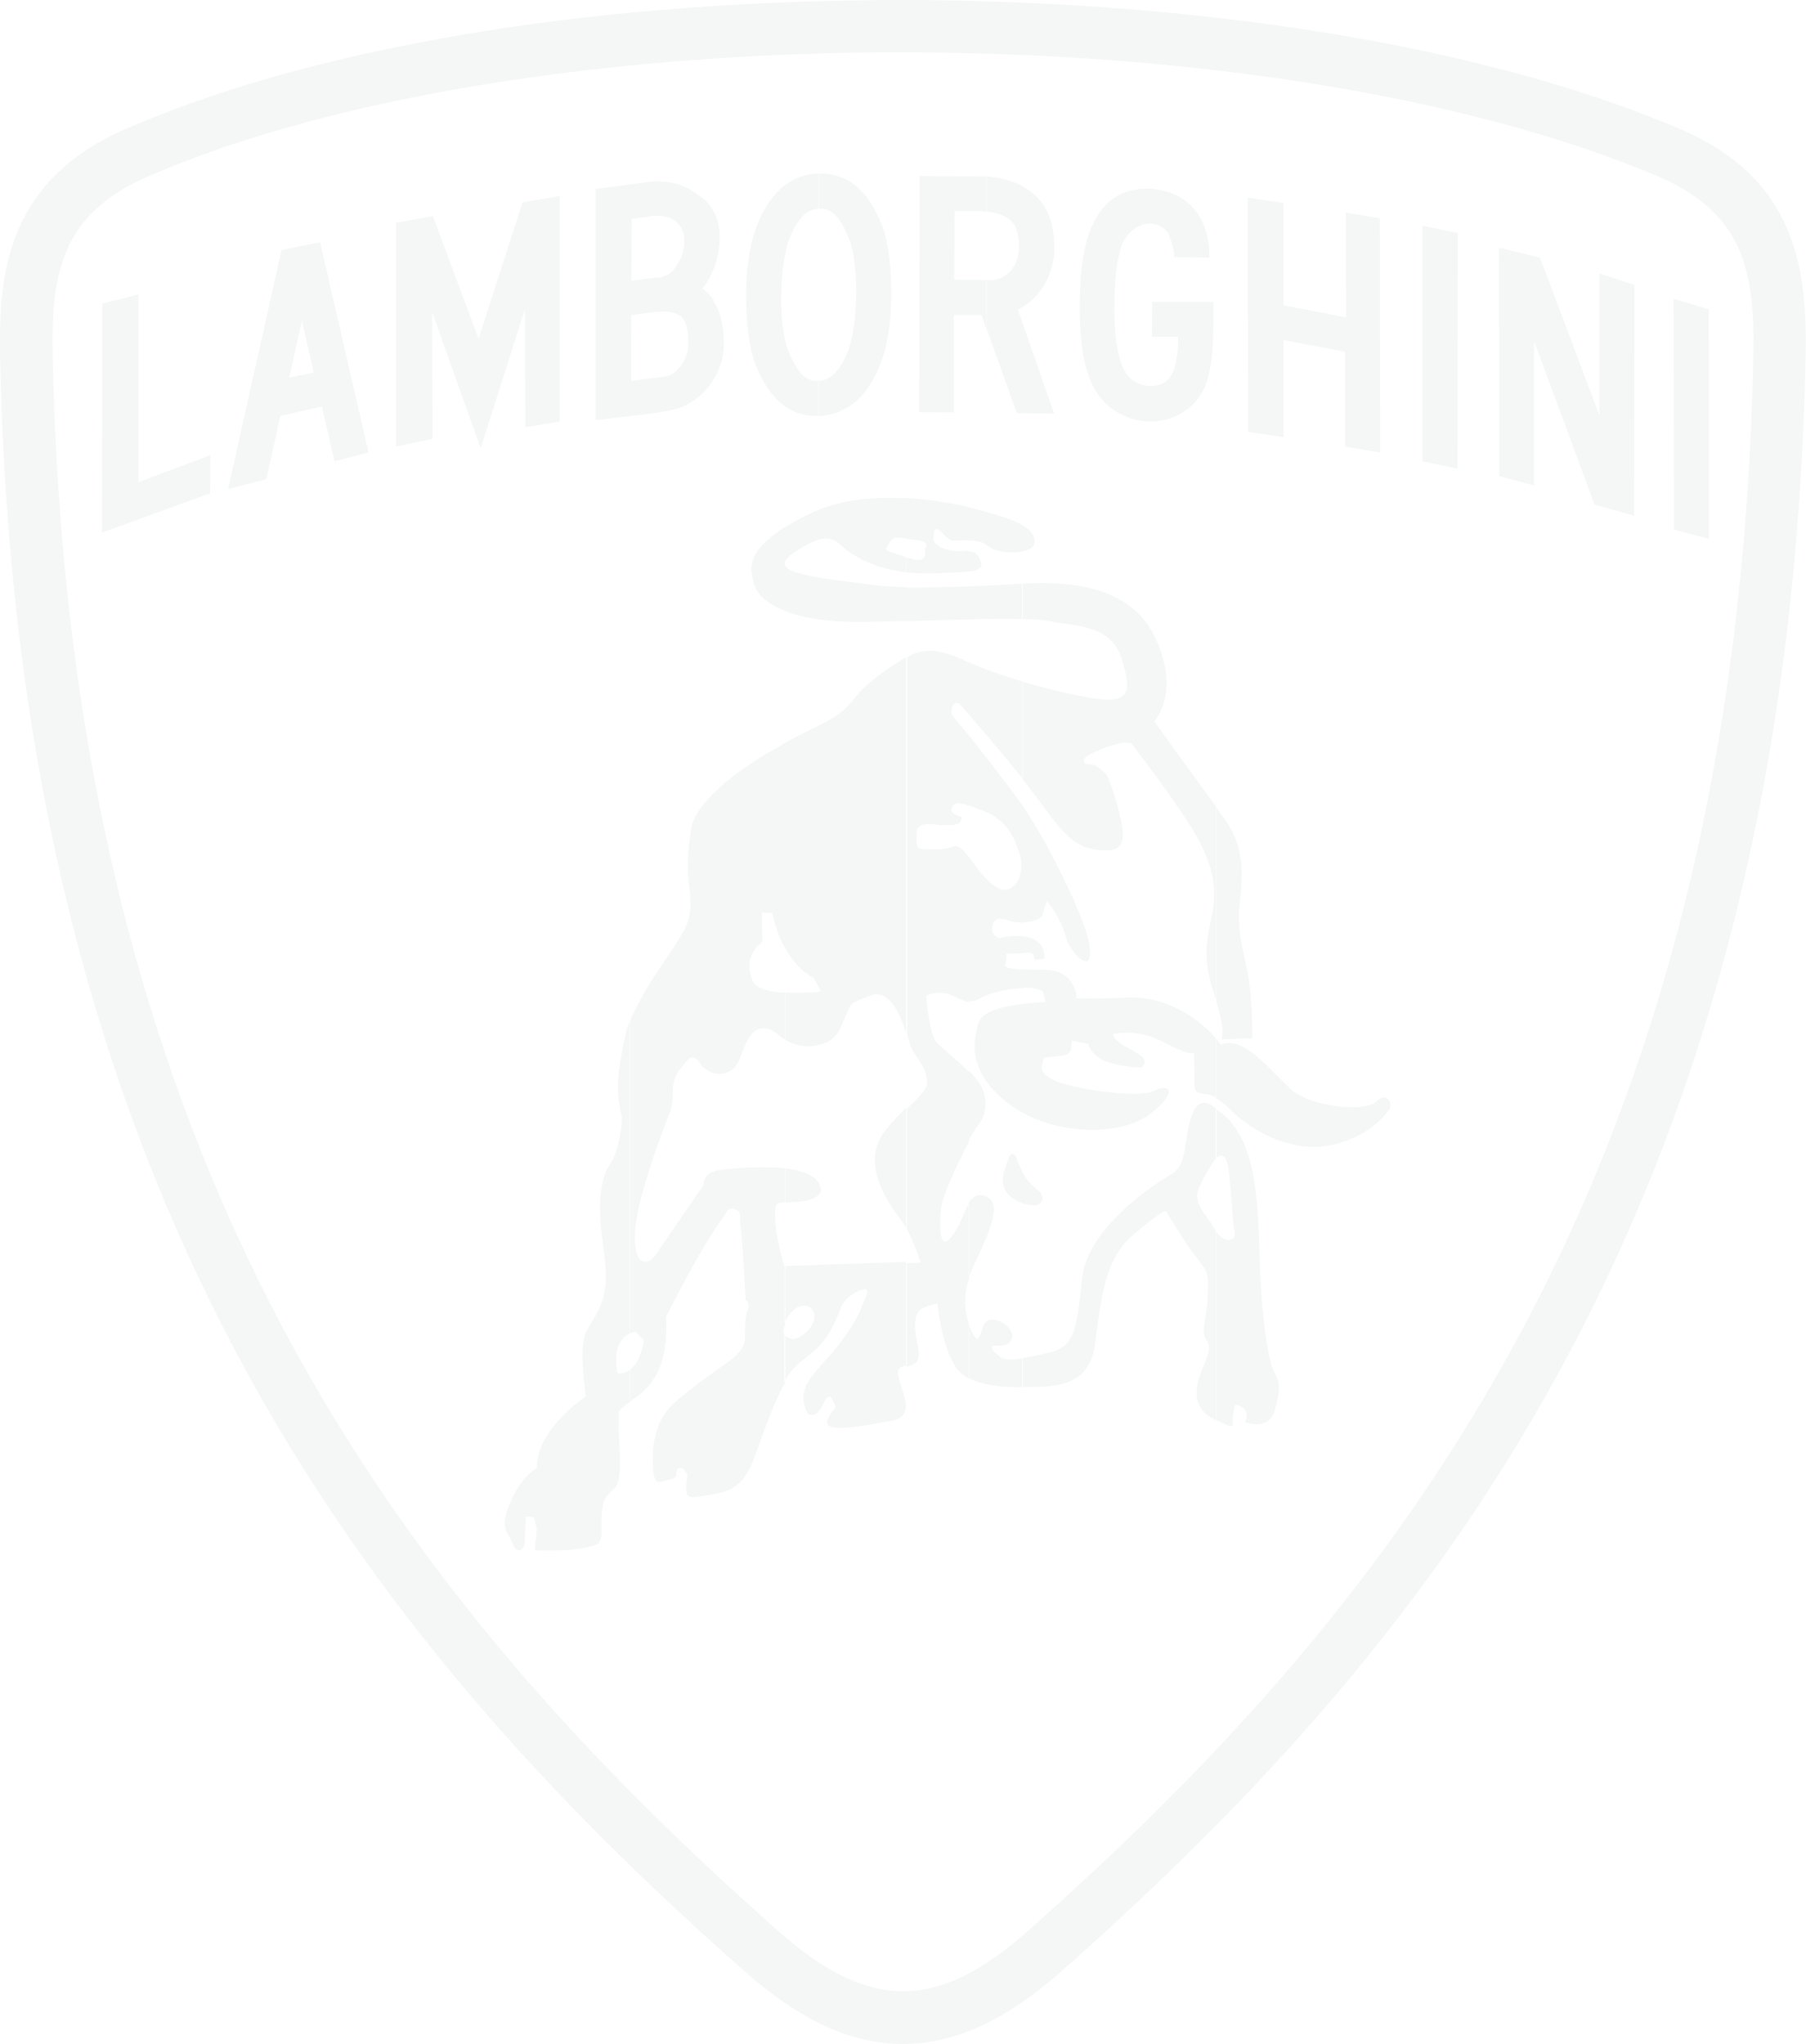
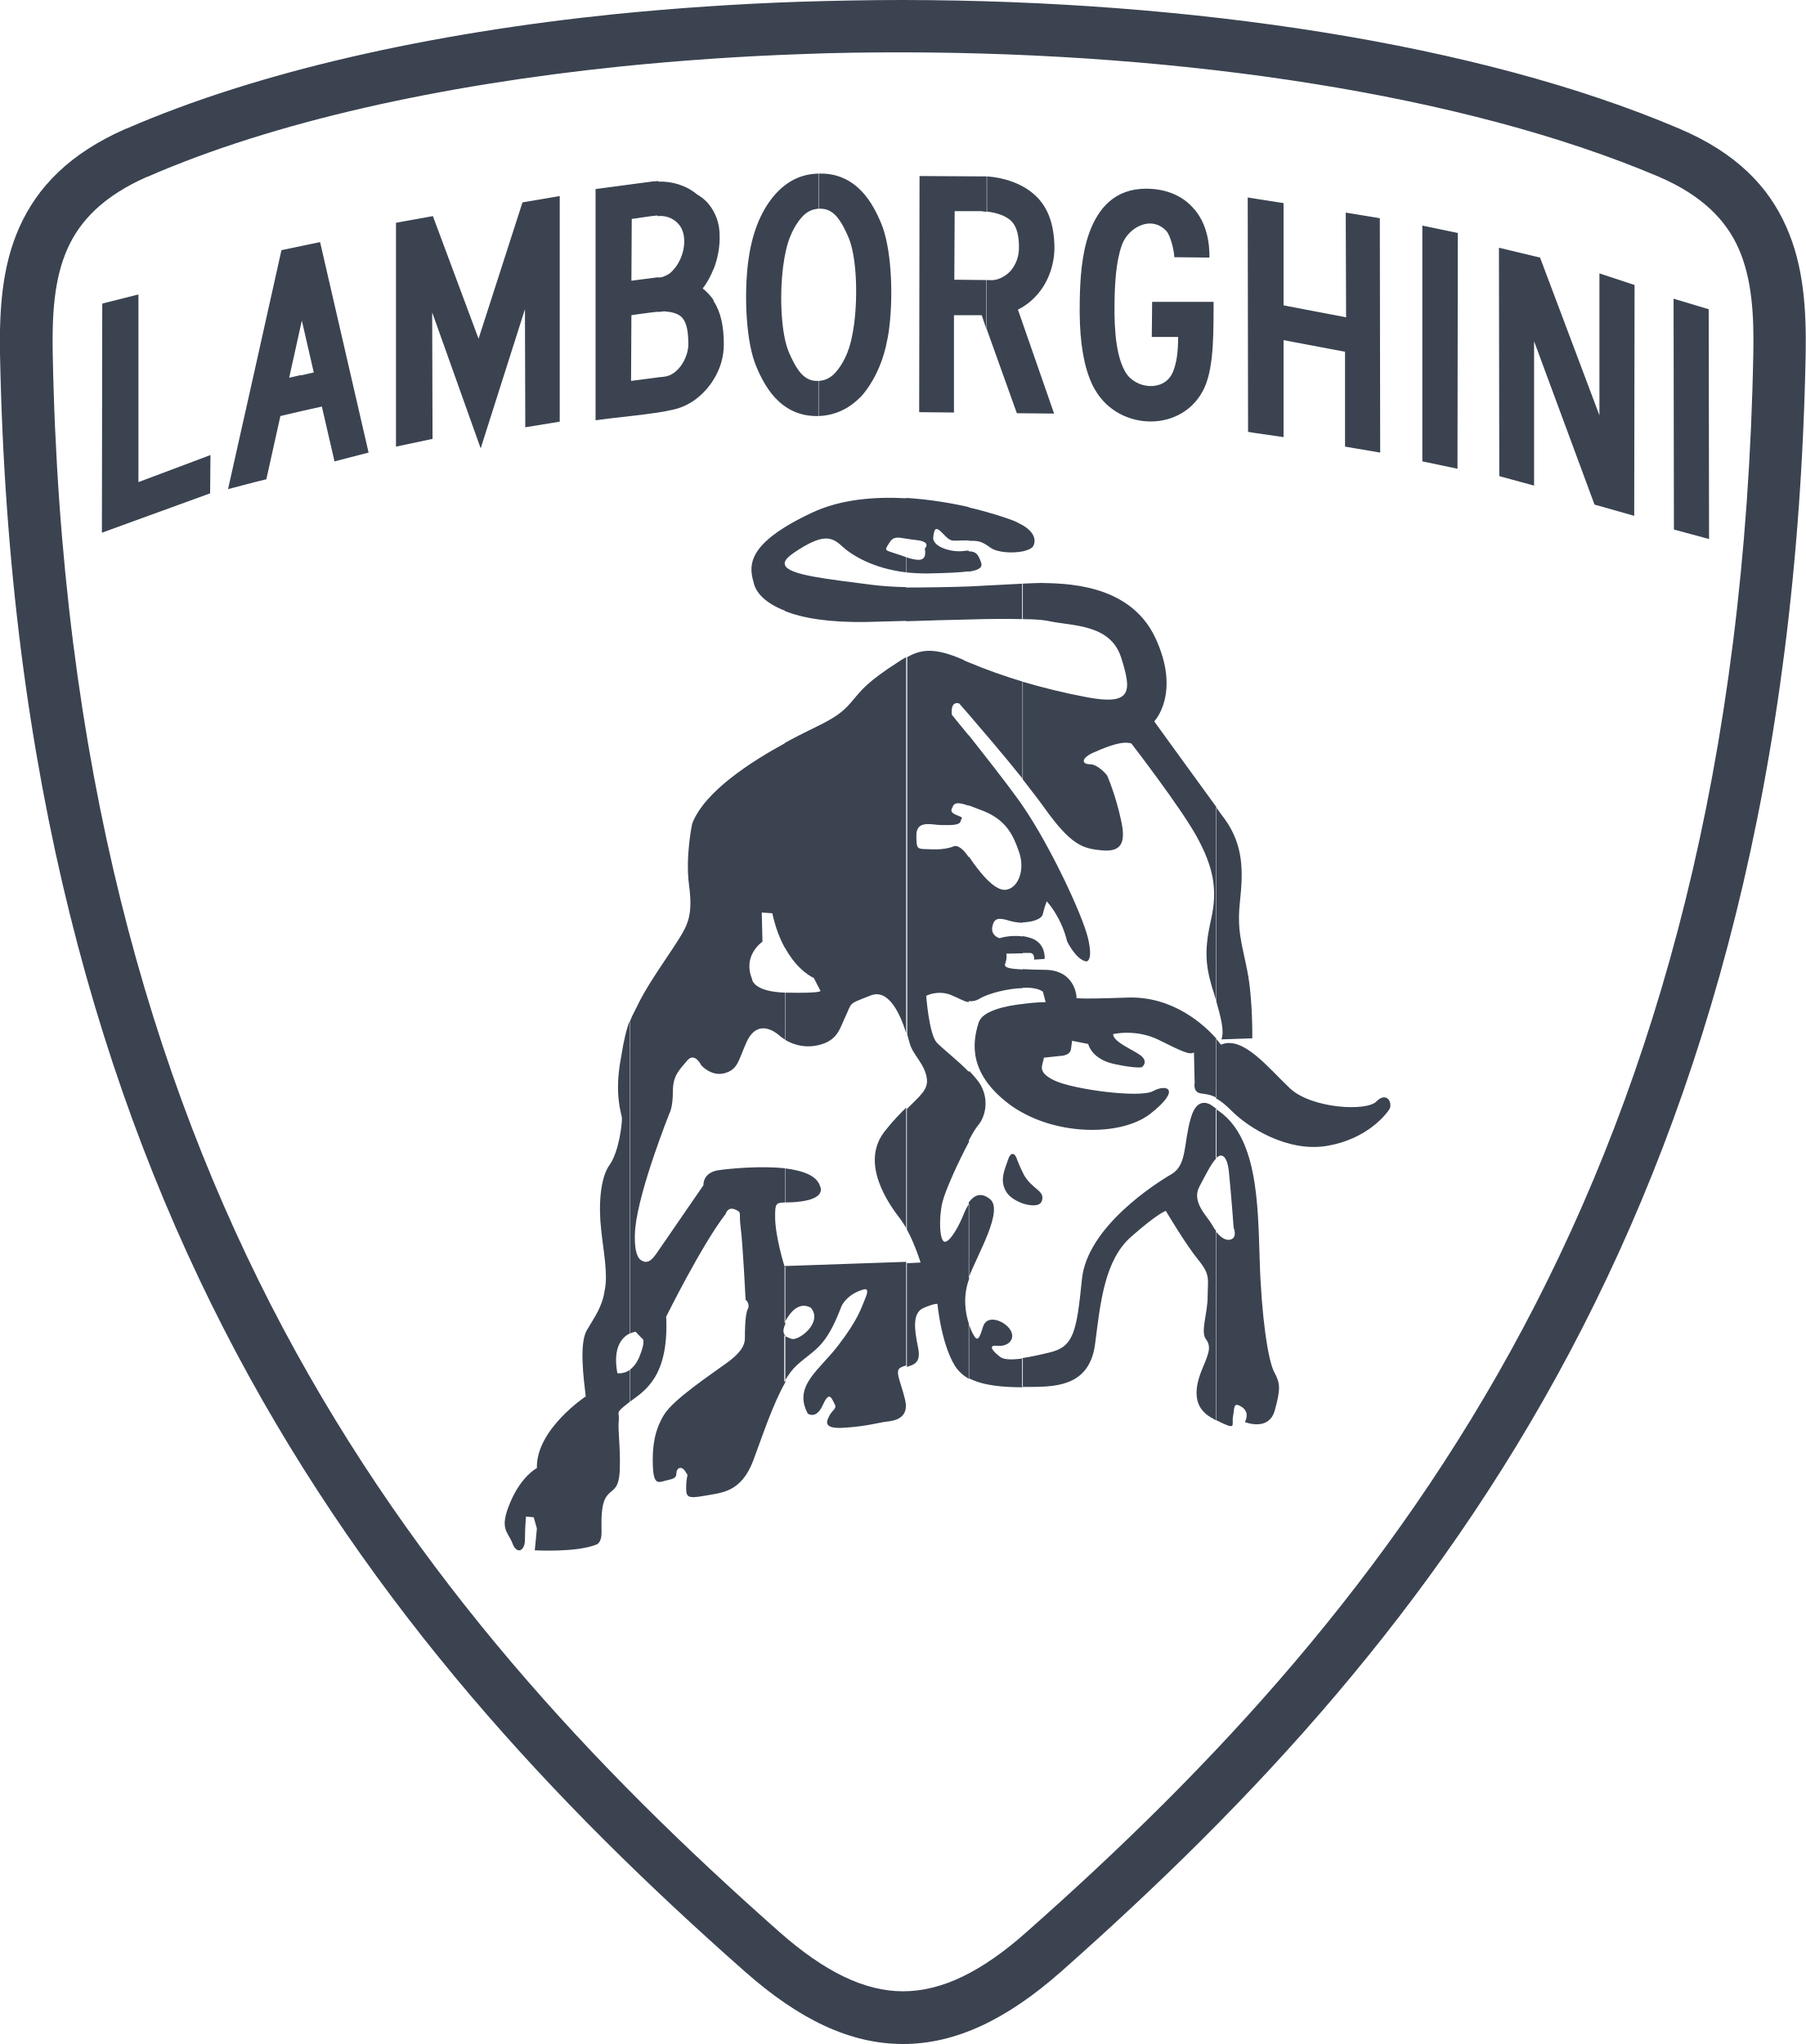
<svg xmlns="http://www.w3.org/2000/svg" version="1.1" id="Layer_1" x="0px" y="0px" viewBox="0 0 513.9 581.7" style="enable-background:new 0 0 513.9 581.7;" xml:space="preserve">
  <style type="text/css">
- 	.st0{fill:#F5F7F7;}
- 	.st1{fill-rule:evenodd;clip-rule:evenodd;fill:#F5F7F7;}
+ 	.st0{fill:#3b4351;}
+ 	.st1{fill-rule:evenodd;clip-rule:evenodd;fill:#3b4351;}
</style>
  <path class="st0" d="M357,123.2V56.5l8.3,1.3l0,29.1l17.8,3.4L383,60.5l9.7,1.6l0.1,66.7l-10-1.7l0-27l-17.5-3.3l0,27.6L357,123.2  L357,123.2z M414.9,66.3l-0.1,67.1l-10-2.1l0-67.1L414.9,66.3L414.9,66.3z M426.7,135.5l-0.1-65l11.7,2.8l16.9,44.9l0-40.4l10,3.3  l-0.1,65.7l-11.3-3.2l-17.2-46.5l0,41.1L426.7,135.5L426.7,135.5z M486.3,88l0.1,65.4l-10-2.7L476.3,85L486.3,88z M357,56.5v66.7  l-1.8-0.3l-0.1-66.7L357,56.5L357,56.5z M310,107.4V66.3c2.6-7.2,7.4-12.6,16.2-12.6c5,0,9.9,1.6,13.3,5.4c2.9,3.1,4.5,7.5,4.7,12.8  c0,0,0,1.3,0,1.4l-10-0.1c0-1.8-1.1-6.2-2.2-7.4c-4.3-4.7-10.9-1.1-12.7,3.9c-1.7,4.7-2,10.9-2.1,15.9c-0.2,9.8,0.8,16.4,3.1,20.3  c2.8,4.8,10.9,5.7,13.4,0.2c1.2-2.6,1.6-6.2,1.6-10.2l-7.5,0l0.1-10l17.5,0c-0.1,7.2,0.3,18-2.6,24.4c-5.9,12.9-24.2,12.6-31.1,0.7  C311,109.9,310.5,108.7,310,107.4L310,107.4z M310,66.3v41.1c-2-5.3-2.9-12.5-2.7-21.9C307.4,79.6,307.8,72.4,310,66.3L310,66.3  L310,66.3z M280.8,93.6V79.7l0.8,0c2.2,0.3,4.7-1.1,6.1-2.7c1.5-1.8,2.3-4.1,2.3-6.5c0-2.6-0.3-5.9-2.4-7.8  c-1.5-1.3-3.7-2.1-6.7-2.5V50.2c4.7,0.3,10,2,13.5,5.2c3.7,3.3,5.6,8.1,5.7,15c0,4.7-1.6,9.5-4.6,13.1c-1.6,1.9-3.5,3.5-5.8,4.6  l10.3,29.6l-10.6-0.1L280.8,93.6z M280.8,50.2v10.1c-0.5-0.1-1-0.1-1.6-0.2l-7.5,0l-0.1,19.5l9.1,0.1v13.9l-1.3-3.9l-7.9,0l0,27.7  l-9.9-0.1l0.1-67.2l17.8,0.1C280,50.2,280.4,50.2,280.8,50.2L280.8,50.2z M233,118.4v-10c2-0.1,3.5-1,4.7-2.3  c2.3-2.5,3.9-6.2,4.6-9.5c0.3-1.3,0.6-2.9,0.8-4.5c1.1-8.6,0.6-19.3-1.6-24.5c-0.9-2.1-2-4.4-3.5-6.1c-1.2-1.3-2.7-2.2-4.8-2.1  l-0.1,0v-10l0.2,0c5.3-0.1,9.2,2.1,12.1,5.2c2.5,2.7,4.2,6.1,5.4,9c2.8,6.7,3.5,19.5,2.3,29.5c-0.2,1.9-0.6,3.8-1,5.6  c-1.2,5.1-3.6,10.3-7,14.1C242.1,115.9,238.2,118.2,233,118.4L233,118.4z M233,49.4v10c-2,0.1-3.5,1-4.7,2.3  c-2.3,2.5-3.9,6.2-4.6,9.5c-0.3,1.3-0.6,2.9-0.8,4.5c-1.1,8.6-0.6,19.3,1.6,24.5c0.9,2.1,2,4.4,3.5,6.1c1.2,1.3,2.7,2.2,4.8,2.1  l0.1,0v10l-0.2,0c-5.3,0.1-9.2-2.1-12.1-5.2c-2.5-2.7-4.2-6.1-5.4-9c-2.8-6.7-3.5-19.5-2.3-29.5c0.9-7.1,3.1-14.3,8-19.7  C223.9,51.8,227.7,49.5,233,49.4L233,49.4z M203.1,108V85.7c2.1,3.2,2.9,7.3,2.9,12.3C206,101.7,204.9,105.1,203.1,108L203.1,108z   M203.1,76.6V60.2c1.1,2,1.7,4.2,1.7,6.9C204.9,70.2,204.3,73.5,203.1,76.6L203.1,76.6z M203.1,60.2v16.3c-0.8,2-1.8,3.9-3.1,5.6  c0.9,0.7,1.7,1.5,2.4,2.4c0.3,0.3,0.5,0.7,0.7,1V108c-1.4,2.3-3.2,4.2-5.2,5.7c-1.9,1.4-4.1,2.4-6.4,2.9c-1.4,0.3-2.8,0.6-4.3,0.8  v-10l1.9-0.2c4-0.5,6.8-5.5,6.8-9.2c0-3.4-0.4-5.9-1.6-7.4c-0.9-1.2-2.6-1.8-5.3-2c-0.6,0.1-1.2,0.1-1.8,0.2v-9.8  c0.3,0,0.7-0.1,1-0.1c0.4,0,2.1-0.8,2.4-1.1c2.7-2.2,4.4-6.3,4.1-9.9c-0.1-1.9-0.9-3.8-2.5-5c-1.3-1-3-1.6-5-1.4l-0.1,0v-9.8  c4.4-0.2,8.4,1.2,11.4,3.7C200.6,56.6,202.1,58.3,203.1,60.2z M187.3,51.5v9.8c-2.5,0.2-5,0.7-7.5,1l-0.1,17.6  c0.7-0.1,1.5-0.2,2.2-0.3c1.9-0.2,3.7-0.5,5.4-0.7v9.8c-1.5,0.2-2.8,0.3-4.1,0.5c-1.2,0.2-2.4,0.3-3.5,0.5l-0.1,18.7l7.7-1v10  c-5.9,0.9-12,1.4-17.8,2.2l0-65.8l15.8-2.1c0.5-0.1,1-0.1,1.5-0.1C187,51.5,187.1,51.5,187.3,51.5L187.3,51.5z M85.8,117v-10.2  l3.5-0.8l-3.4-14.8l-0.1,0.6V70l5.3-1.1l13.8,59.9l-9.7,2.5l-3.6-15.6L85.8,117L85.8,117z M112.7,127.1l0-63.7l10.5-1.9l13,34.9  l12.5-38.8l10.6-1.8l0,64.2l-9.8,1.6l-0.1-33.6l-12.6,39.6l-13.8-38.7l0.1,36L112.7,127.1z M85.8,70v21.7l-3.5,15.8l3.5-0.8V117  l-6,1.4l-4,18l-2.9,0.7v-33.6l7.2-32.3L85.8,70z M72.9,103.5v33.6l-8,2.1L72.9,103.5L72.9,103.5z M39.4,83.8l0,53.4l20.5-7.7  l-0.1,10.9L29,151.6l0.1-65.2L39.4,83.8z" />
  <path class="st1" d="M395.7,314.3v0.4c0,0.3-0.1,0.7-0.3,1c-1.1,1.7-6.5,8.5-17.7,10.4c-11.2,1.9-22.4-5.2-27-9.8  c-1.9-1.9-3.4-3.1-4.6-3.7v-17c0.9,1.1,1.4,1.7,1.4,1.7c6.3-2.7,13.6,6.8,19.7,12.5c6.2,5.7,21.9,6.6,24.6,3.6  C394,311.2,395.6,312.7,395.7,314.3L395.7,314.3z M346.2,404.2c6,3,4.3,1.5,4.7-1c0.5-2.5,0-4.4,2.5-2.8c2.5,1.6,0.9,4.3,0.9,4.3  s6.8,2.8,8.5-3.3c1.7-6.2,1.6-7.7-0.2-11c-1.7-3.3-3.6-15.6-4.1-32c-0.5-16.1-0.6-35.5-12.5-42.8v14.1c0.4-0.4,0.8-0.7,1.2-0.8  c0,0,2.1-0.9,2.6,5.1c0.6,6,1.3,15.4,1.3,15.4s1.2,2.9-1,3.4c-1.5,0.3-2.9-0.9-4.1-2.4V404.2L346.2,404.2z M346.2,285.1  c1.3,4.6,2.3,8.5,1.4,10.7l8.8-0.3c0,0,0.2-10.9-1.4-19.1c-1.6-8.2-3-11.5-2.1-19.9c0.9-8.4,1.1-15.9-4.4-23.5  c-0.7-0.9-1.5-2-2.4-3.3V285.1z M346.2,229.7v55.4c-0.4-1.4-0.8-2.8-1.3-4.3c-1.9-6.5-2.1-10.9-0.2-19.3c1.9-8.4,0.6-14.8-4.1-23.4  c-4.7-8.5-18.6-26.5-18.6-26.5c-2.4-0.8-6.3,0.6-10.4,2.4c-4.1,1.7-3.8,3.5-1.4,3.5c2.4,0,4.9,3.2,4.9,3.2s2.4,5.5,3.9,12.5  c1.6,6.9,0,9.3-5.4,8.8c-5.4-0.5-8.7-1.4-16.3-12c-1.7-2.4-4-5.3-6.3-8.3V194c5.8,1.7,11.8,3.2,18.2,4.4c13.1,2.5,12.9-1.7,9.9-11.2  c-3-9.5-13.4-9-20.4-10.4c-1.7-0.4-4.4-0.6-7.8-0.6v-10.1c2.4-0.1,4.3-0.2,5.4-0.2c6,0.2,25.1-0.2,32.5,15.6  c7.4,15.8-0.3,23.8-0.3,23.8S339.7,220.8,346.2,229.7L346.2,229.7z M346.2,295.6c-3.3-3.7-12.2-12.2-25.4-11.7  c-16.9,0.6-14.4,0-14.4,0s-0.2-7.7-8.8-7.9c-2.6,0-4.8-0.1-6.5-0.2v5.3c2.3-0.1,4.4,0.2,5.7,1.1l0.8,3c0,0-2.9,0-6.5,0.5v31  c11.8,6.5,28.7,6.4,36.5,0.1c8.7-6.9,4.4-8.4,0.6-6.3c-3.8,2.1-22.9-0.5-28.1-3c-5.2-2.5-3.3-4.3-3-6.5l4.7-0.5c0,0,2.7,0,3-1.9  c0.3-1.9,0.3-2.4,0.3-2.4l4.6,0.9c0,0,0.9,4.3,7.4,5.7c6.5,1.4,7.9,0.9,7.9,0.9s1.9-1.4-0.2-3.2c-2.1-1.7-8-3.9-8-6.2  c0,0,6.5-1.6,13.1,1.7c6.6,3.3,8.8,4.3,9.9,3.5l0.2,8.7c0,0-0.6,2.7,1.9,3c1.5,0.2,2.6,0.3,4.3,1.2V295.6L346.2,295.6z M346.2,315.5  v14.1c-1.5,1.5-3.1,4.8-4.9,8.2c-2.2,4.2,2.2,8.3,3.5,10.5c0.4,0.7,0.8,1.4,1.3,2v53.9c-0.3-0.1-0.6-0.3-0.9-0.5  c-7.1-3.6-4.4-10.9-2.8-14.7c1.6-3.8,2.4-5.8,0.8-7.9c-1.6-2.1,0.5-7.3,0.5-12.2c0-4.9,0.9-6-2.7-10.4c-3.6-4.4-9.2-13.9-9.2-13.9  s-2.2,0.6-9.8,7.3c-7.6,6.6-8.8,18.6-10.3,30.3c-1.4,11.7-10.1,12.5-18.2,12.5c-0.8,0-1.7,0-2.6,0v-8.2c2.2-0.3,4.9-0.9,7.8-1.6  c6.8-1.6,7.7-5.7,9.2-20.7c1.4-15,21.1-27.5,25.6-30.1c4.4-2.7,3.3-8.7,5.4-15.9c2.1-7.3,6.5-3.2,6.5-3.2  C345.7,315.2,345.9,315.4,346.2,315.5L346.2,315.5z M291.1,342.5c2.5,0.8,4.9,0.8,5.4-0.7c0.9-2.6-1.8-3.1-4.1-6  c-0.5-0.6-1-1.4-1.3-2.1V342.5L291.1,342.5z M291.1,271.2l1.8,0c0,0,1.6-0.3,1.4,1.9l3-0.2c0,0,0.5-4.6-4.1-6  c-0.7-0.2-1.4-0.4-2.1-0.5V271.2L291.1,271.2z M291.1,262.5c2.7-0.1,5.4-0.9,5.7-2.4c0.5-2.1,1.1-3.6,1.1-3.6s4.1,4.3,5.8,11.4  c0,0,2.5,5.2,5.4,5.7c0,0,2.2,0.3,0.5-6.8c-1.7-6.8-10.8-26.2-18.5-37.4V262.5L291.1,262.5z M291.1,156.9v-7.4c5,3,2.9,6,2.9,6  C293.6,156.1,292.5,156.6,291.1,156.9z M291.1,149.5v7.4c-2.9,0.6-7.3,0.4-9.3-1.1c-2.6-1.9-3.5-1.9-6.1-1.9v-9.5  c5.6,1.3,10.2,2.8,12.8,3.8C289.5,148.6,290.3,149.1,291.1,149.5L291.1,149.5z M291.1,166.1v10.1c-4.2-0.1-9.4-0.1-15.4,0.1v-9.4  C281.6,166.6,287.1,166.3,291.1,166.1L291.1,166.1z M291.1,194v27.7c-5.5-6.9-11.9-14.3-15.4-18.4v-14.8  C280.7,190.6,285.8,192.4,291.1,194L291.1,194z M291.1,229.4c-0.3-0.4-0.6-0.9-0.9-1.3c-4.6-6.4-10.5-13.8-14.5-18.9v20  c1.1,0.4,2.4,0.9,4.2,1.6c6.7,2.7,8.6,7.2,10.2,11.9c1.6,4.8-0.2,9.9-3.7,10.5c-3.4,0.6-8-5.5-10.7-9.5v41.2c1,0.1,2,0,3.3-0.8  c2.2-1.3,7.6-2.8,12.1-2.9v-5.3c-3.9-0.2-5.5-0.5-5-1.7c0.6-1.7,0.3-2.8,0.3-2.8l4.7-0.1v-4.8c-3.7-0.5-6.6,0.5-6.6,0.5  s-2.5-0.6-2.1-3.2c0.5-2.5,1.6-2.8,5.1-1.7c1.1,0.3,2.4,0.5,3.6,0.5V229.4L291.1,229.4z M291.1,285.7v31c-1.3-0.7-2.6-1.5-3.8-2.4  c-11.7-8.8-10.6-17.5-8.8-23.2C279.5,287.7,285.9,286.3,291.1,285.7L291.1,285.7z M291.1,333.7v8.8c-1.9-0.7-3.8-1.8-4.7-3.3  c-2.1-3.4-0.3-6.6,0.4-8.9c0.8-2.7,2.1-2.3,2.7-0.2C289.9,331,290.4,332.4,291.1,333.7L291.1,333.7z M291.1,386.6v8.2  c-5.4,0-11.2-0.4-15.4-2.6v-15.5c0.4,1.1,0.7,2,1.1,2.7c1.4,2.8,1.9,1.6,3-1.9c1.1-3.5,6-1.7,7.7,0.9c1.7,2.7-0.6,4.9-3.6,4.6  c-3-0.3-1.3,1.6,0.8,3.2C285.8,387,288.1,387,291.1,386.6L291.1,386.6z M275.7,363.6c2.4-6.5,10.1-19.2,6-22.4c-2.7-2.1-4.6-0.9-6,1  V363.6L275.7,363.6z M275.7,324.6c1.1-2.1,2.1-3.7,2.7-4.4c2.1-2.4,3.3-7.7,0.2-12.2c-0.8-1.1-1.8-2.2-2.8-3.3V324.6L275.7,324.6z   M275.7,162.7c3.2-0.5,4-1.3,3.5-2.7c-0.8-2.1-1.3-3.1-3.5-3.1V162.7z M263.2,156.1c0,0,2.1-1.9-2.4-2.4c-1.1-0.1-2.1-0.3-2.9-0.4  v-11.6c6.4,0.4,12.5,1.4,17.8,2.6v9.5c-0.4,0-0.8,0-1.3,0c-3.6,0-3.6,0.6-5.8-1.7c-2.2-2.4-2.7-1.9-3,0.8c-0.3,2.7,5.2,4.4,8.7,3.9  c0.6-0.1,1-0.1,1.4-0.1v5.9c-2.4,0.3-6.1,0.5-11.7,0.6c-2.2,0-4.2-0.1-6.1-0.3v-4.3C261.5,159.7,263.9,160,263.2,156.1L263.2,156.1z   M275.7,166.9v9.4c-5.4,0.1-11.4,0.3-17.8,0.5v-9.6C263.7,167.2,269.9,167.1,275.7,166.9L275.7,166.9z M275.7,188.5v14.8  c-1.7-1.9-2.7-3.1-2.7-3.1c-2.7-0.8-2.1,3.2-2.1,3.2s1.9,2.4,4.8,5.9v20c-3.1-1.1-4-0.8-4.5,0.1c0.1,0.4-1.5,1.5,0.9,2.5  c2.4,1,1.6,0.5,1.3,1.8c-0.3,1.3-3.2,1.1-5.6,1.1c-2.4,0-7-1.6-7,2.9c0,4.5,0.3,3.8,4.3,4c4,0.2,6.2-0.8,6.2-0.8s1.6-1.1,4.3,2.9  l0.1,0.2v41.2c-1.5-0.2-2.9-1.2-5.2-2.1c-3.8-1.4-6.9,0.3-6.9,0.3s0.8,10.9,3,13.3c1.7,1.8,5.9,5,9.2,8.4v19.8  c-2.9,5.4-6.8,13.9-7.6,17.3c-1.1,4.7-0.8,11.4,0.8,11.2c1.6-0.2,4.1-4.9,5.2-7.7c0.4-1,0.9-2.1,1.6-3.1v21.4l0,0  c-1.8,4.9-1.1,9.7,0,12.9v15.5c-1.7-0.9-3.1-2.2-4.1-3.8c-3.9-6.5-4.9-17.5-4.9-17.5s-0.6-0.3-3.9,1.1c-3.3,1.4-2.7,6-1.6,11.4  c0.9,4.3-1.3,4.8-3.2,5.4v-29.5l3.9-0.2c0,0-1.6-5.2-3.9-9.4v-34.3c3.9-3.9,6-5.5,5.7-8.5c-0.5-4.3-4-6.8-4.9-10.2  c-0.2-0.6-0.4-1.5-0.7-2.5V187c4.1-2.3,7.9-2.7,15.8,0.7C274.4,188,275,188.2,275.7,188.5z M257.9,153.3c-2.4-0.4-3.7-0.7-4.8,1.2  c-1.6,2.5-1.4,1.9,3.2,3.5c0.6,0.2,1.1,0.4,1.7,0.6v4.3c-9.6-1.1-15.7-5-18.3-7.4c-3-2.8-5.5-3.8-13.9,1.9c-1.4,1-2.2,1.8-2.4,2.5  V150c2.1-1.3,4.7-2.7,7.7-4.1c8.1-3.8,17.7-4.6,26.8-4.1V153.3L257.9,153.3z M257.9,167.1c-3.6-0.1-7-0.3-10-0.7  c-12.2-1.6-23.5-2.7-24.5-5.6v13.1c5,2,12.5,3.3,23.4,3.1c3.8-0.1,7.5-0.2,11.1-0.3V167.1L257.9,167.1z M257.9,187v107  c-1.5-4.8-4.8-12.8-10.1-10.7c-6.4,2.5-5.3,1.9-7,5.6c-1.8,3.7-2.2,6.8-7,8.3c-3.9,1.2-7.6,0.4-10.4-1.3v-13.4c0.2,0,0.4,0,0.6,0  c10,0.2,9.5-0.5,9.5-0.5l-1.9-3.7c0,0-4.5-1.8-8.2-8.6v-58.3c4.2-2.3,7.6-3.9,9.2-4.7c5.1-2.5,7.3-4.1,9.6-6.8  c2.4-2.7,3.3-4.6,10.4-9.5C254.6,189.1,256.3,187.9,257.9,187L257.9,187z M257.9,315.2v34.3c-0.5-0.9-1.1-1.8-1.6-2.5  c-3.2-4.1-11.9-16.1-4.3-25.3C254.2,318.9,256.2,316.9,257.9,315.2L257.9,315.2z M257.9,359.1v29.5c-0.5,0.1-1,0.3-1.4,0.5  c-2.1,0.9-0.2,3.8,1.1,9.3c1.3,5.5-3.5,6-5.4,6.2c-1.9,0.2-5.4,1.3-11.7,1.7c-6.3,0.5-5.4-1.7-4.4-3.5c0.9-1.7,2.2-1.9,1.4-3.3  c-0.8-1.4-1.4-3.9-3.3,0.3c-1.9,4.3-4.3,2.5-4.3,2.5c-4.3-8,3.5-12.5,8.8-19.6c5.4-7.1,6.2-9.9,7.6-13.3c1.4-3.3-0.6-2.4-0.6-2.4  c-4.7,1.3-6.2,4.7-6.2,4.7c-4.6,12.2-7.7,12.2-12.8,16.9c-1.2,1.1-2.4,2.7-3.5,4.7v-13.3c0.5,0.5,1.3,0.7,2,1  c1.9,0.8,9.1-4.5,5.6-8.8c0,0-3.3-2.4-6.5,2.5c-0.5,0.7-0.8,1.3-1,1.9v-16.3L257.9,359.1L257.9,359.1z M223.4,342.2v-9.7  c4.9,0.6,9.1,2,10,5.1c0,0,1.9,3.3-5.3,4.3C226,342.2,224.5,342.2,223.4,342.2z M223.4,150v9.9c-0.1,0.3-0.1,0.6,0,0.8v13.1  c-5.8-2.2-8.2-5.3-8.8-7.6C213.6,162.5,211.8,157.2,223.4,150L223.4,150z M223.4,211.5v58.3c-1.4-2.5-2.7-5.8-3.6-9.9l-3-0.2  l0.2,8.3c0,0-5.7,3.8-3,10.5c0,0,0,3.7,9.5,4v13.4c-0.6-0.4-1.3-0.8-1.8-1.3c-3-2.5-6.8-3.3-9.2,1.9c-2.4,5.3-2.4,7.8-6.2,8.9  c-3.8,1.1-6.7-2.2-6.7-2.2s-1.9-4-4.1-1.3c-2.2,2.7-4,4.1-4,8.8c0,4.6-1,6.2-1,6.2s-8.6,21.5-9.7,32.6c0,0-0.8,7.5,1.6,9.1  c2.4,1.6,3.7-0.8,5.9-4c2.2-3.2,11.9-17.3,11.9-17.3s-0.3-3.7,4.5-4.3c2.8-0.4,11.7-1.3,18.8-0.5v9.7c-2.7,0.1-2.9,0.2-2.9,4.1  c0,5.6,2.7,14.2,2.7,14.2l0.2,0v16.3c-0.8,1.8-0.6,2.7,0,3.3v13.3c-3.5,6.1-6.5,15.2-9.1,22.2c-3.5,9.2-9,9.2-14,10.1  c-5.1,0.9-5.2,0.3-5.1-3.2c0.2-3.5,0.8-2.1-0.3-3.8c-1.1-1.7-2.5-0.9-2.5,0.6c0,1.6-1.3,1.6-3.2,2.1c-1.9,0.5-3.3,1.3-3.5-4.3  c-0.2-5.5,0.5-10.1,3.2-14.5c2.7-4.4,13.3-11.4,17.8-14.7c4.6-3.3,5.2-5.5,5.2-7.1c0-1.6,0-6.6,0.8-8.2c0.8-1.6-0.6-2.7-0.6-2.7  s-0.8-16.1-1.4-20.5c-0.6-4.4,0.5-4.3-1.6-5.2c-2.1-0.9-2.7,1.3-2.7,1.3c-6.8,8.8-16.9,29.2-16.9,29.2c0.8,17.1-6.1,21.1-10.3,24.2  v-9.1c0.9-0.7,1.8-1.7,2.6-3.5c2.2-5.3,0.8-5.4,0.8-5.4l-1.8-1.9c0,0-0.7,0.1-1.6,0.5v-88.9c0.7-1.8,1.6-3.3,2.8-5.8  c3-5.8,8.2-12.9,11-17.4c2.8-4.4,4.1-7.3,3-15.5c-1.1-8.2,0.9-17.5,0.9-17.5C200.5,225.2,213.9,216.7,223.4,211.5z M179.2,290.6  v88.9c-2,1-4.9,3.7-3.5,11.3c0,0,1.7,0.3,3.5-0.9v9.1l-0.3,0.2c-4.1,3.2-2.5,2.4-2.8,5.1c-0.3,2.7,0.5,7.4,0.3,13.7  c-0.2,6.3-2.1,5.5-3.8,7.9c-1.7,2.4-1.4,7.4-1.4,10.3c0,2.8-1.3,3.3-1.3,3.3c-5.7,2.4-17.7,1.7-17.7,1.7l0.6-6.2l-0.9-3.2l-2.2-0.2  c0,0-0.3,3.3-0.3,6.6c0,3.3-2.4,4.3-3.6,0.9c-1.3-3.3-3.8-3.9-0.6-11.5c3.2-7.6,7.6-9.8,7.6-9.8c-0.3-11,13.9-20.4,13.9-20.4  c-0.6-5.1-1.9-15,0.3-18.8c2.2-3.8,4.4-6.6,5.1-11.4c1-4.6-0.4-11.2-1-17.2c-0.8-6.9-0.3-14.8,2.4-18.5c2.7-3.8,3.6-12,3.5-13.4  c-0.2-1.4-2.2-6.8-0.3-16.9C177.6,295.6,178.3,292.9,179.2,290.6z" />
  <path class="st0" d="M257,0c81.8,0.1,163.9,12.3,220.9,36.6c16.3,6.9,25.5,16.6,30.5,28c4.9,11,5.7,23.2,5.5,36  c-2.3,119.7-28.3,211-67.2,284.3c-38.9,73.3-90.7,128.4-144.6,176.1c-15.6,13.8-30.2,20.7-45.1,20.7v-15c11.1,0,22.5-5.6,35.2-16.9  c52.7-46.6,103.3-100.5,141.3-171.9c38-71.4,63.3-160.5,65.5-277.5c0.2-10.9-0.4-21.1-4.2-29.7c-3.6-8.1-10.4-15.1-22.7-20.4  C416.8,26.8,336.8,15,257,14.9V0z M211.9,561C158,513.4,106.2,458.2,67.2,384.9C28.3,311.6,2.3,220.4,0,100.6  c-0.2-12.8,0.6-24.9,5.5-35.9c5.1-11.4,14.2-21,30.4-28.1l0.1,0l0,0l0,0C73.5,20.3,122.5,9.4,175.2,4c17.1-1.7,34.6-2.9,52.4-3.5  C237.3,0.2,247.1,0,257,0v14.9c-9.7,0-19.3,0.1-28.9,0.5c-17.3,0.6-34.5,1.8-51.3,3.5C125.4,24.2,78,34.6,42,50.3l-0.1,0l0,0l0,0  c-12.3,5.4-19.1,12.4-22.7,20.5c-3.8,8.5-4.4,18.7-4.2,29.6c2.2,117,27.6,206.1,65.5,277.5c38,71.4,88.6,125.3,141.3,171.9  c12.8,11.3,24.2,16.9,35.2,16.9h0v15h0C242,581.7,227.5,574.8,211.9,561z" />
</svg>
